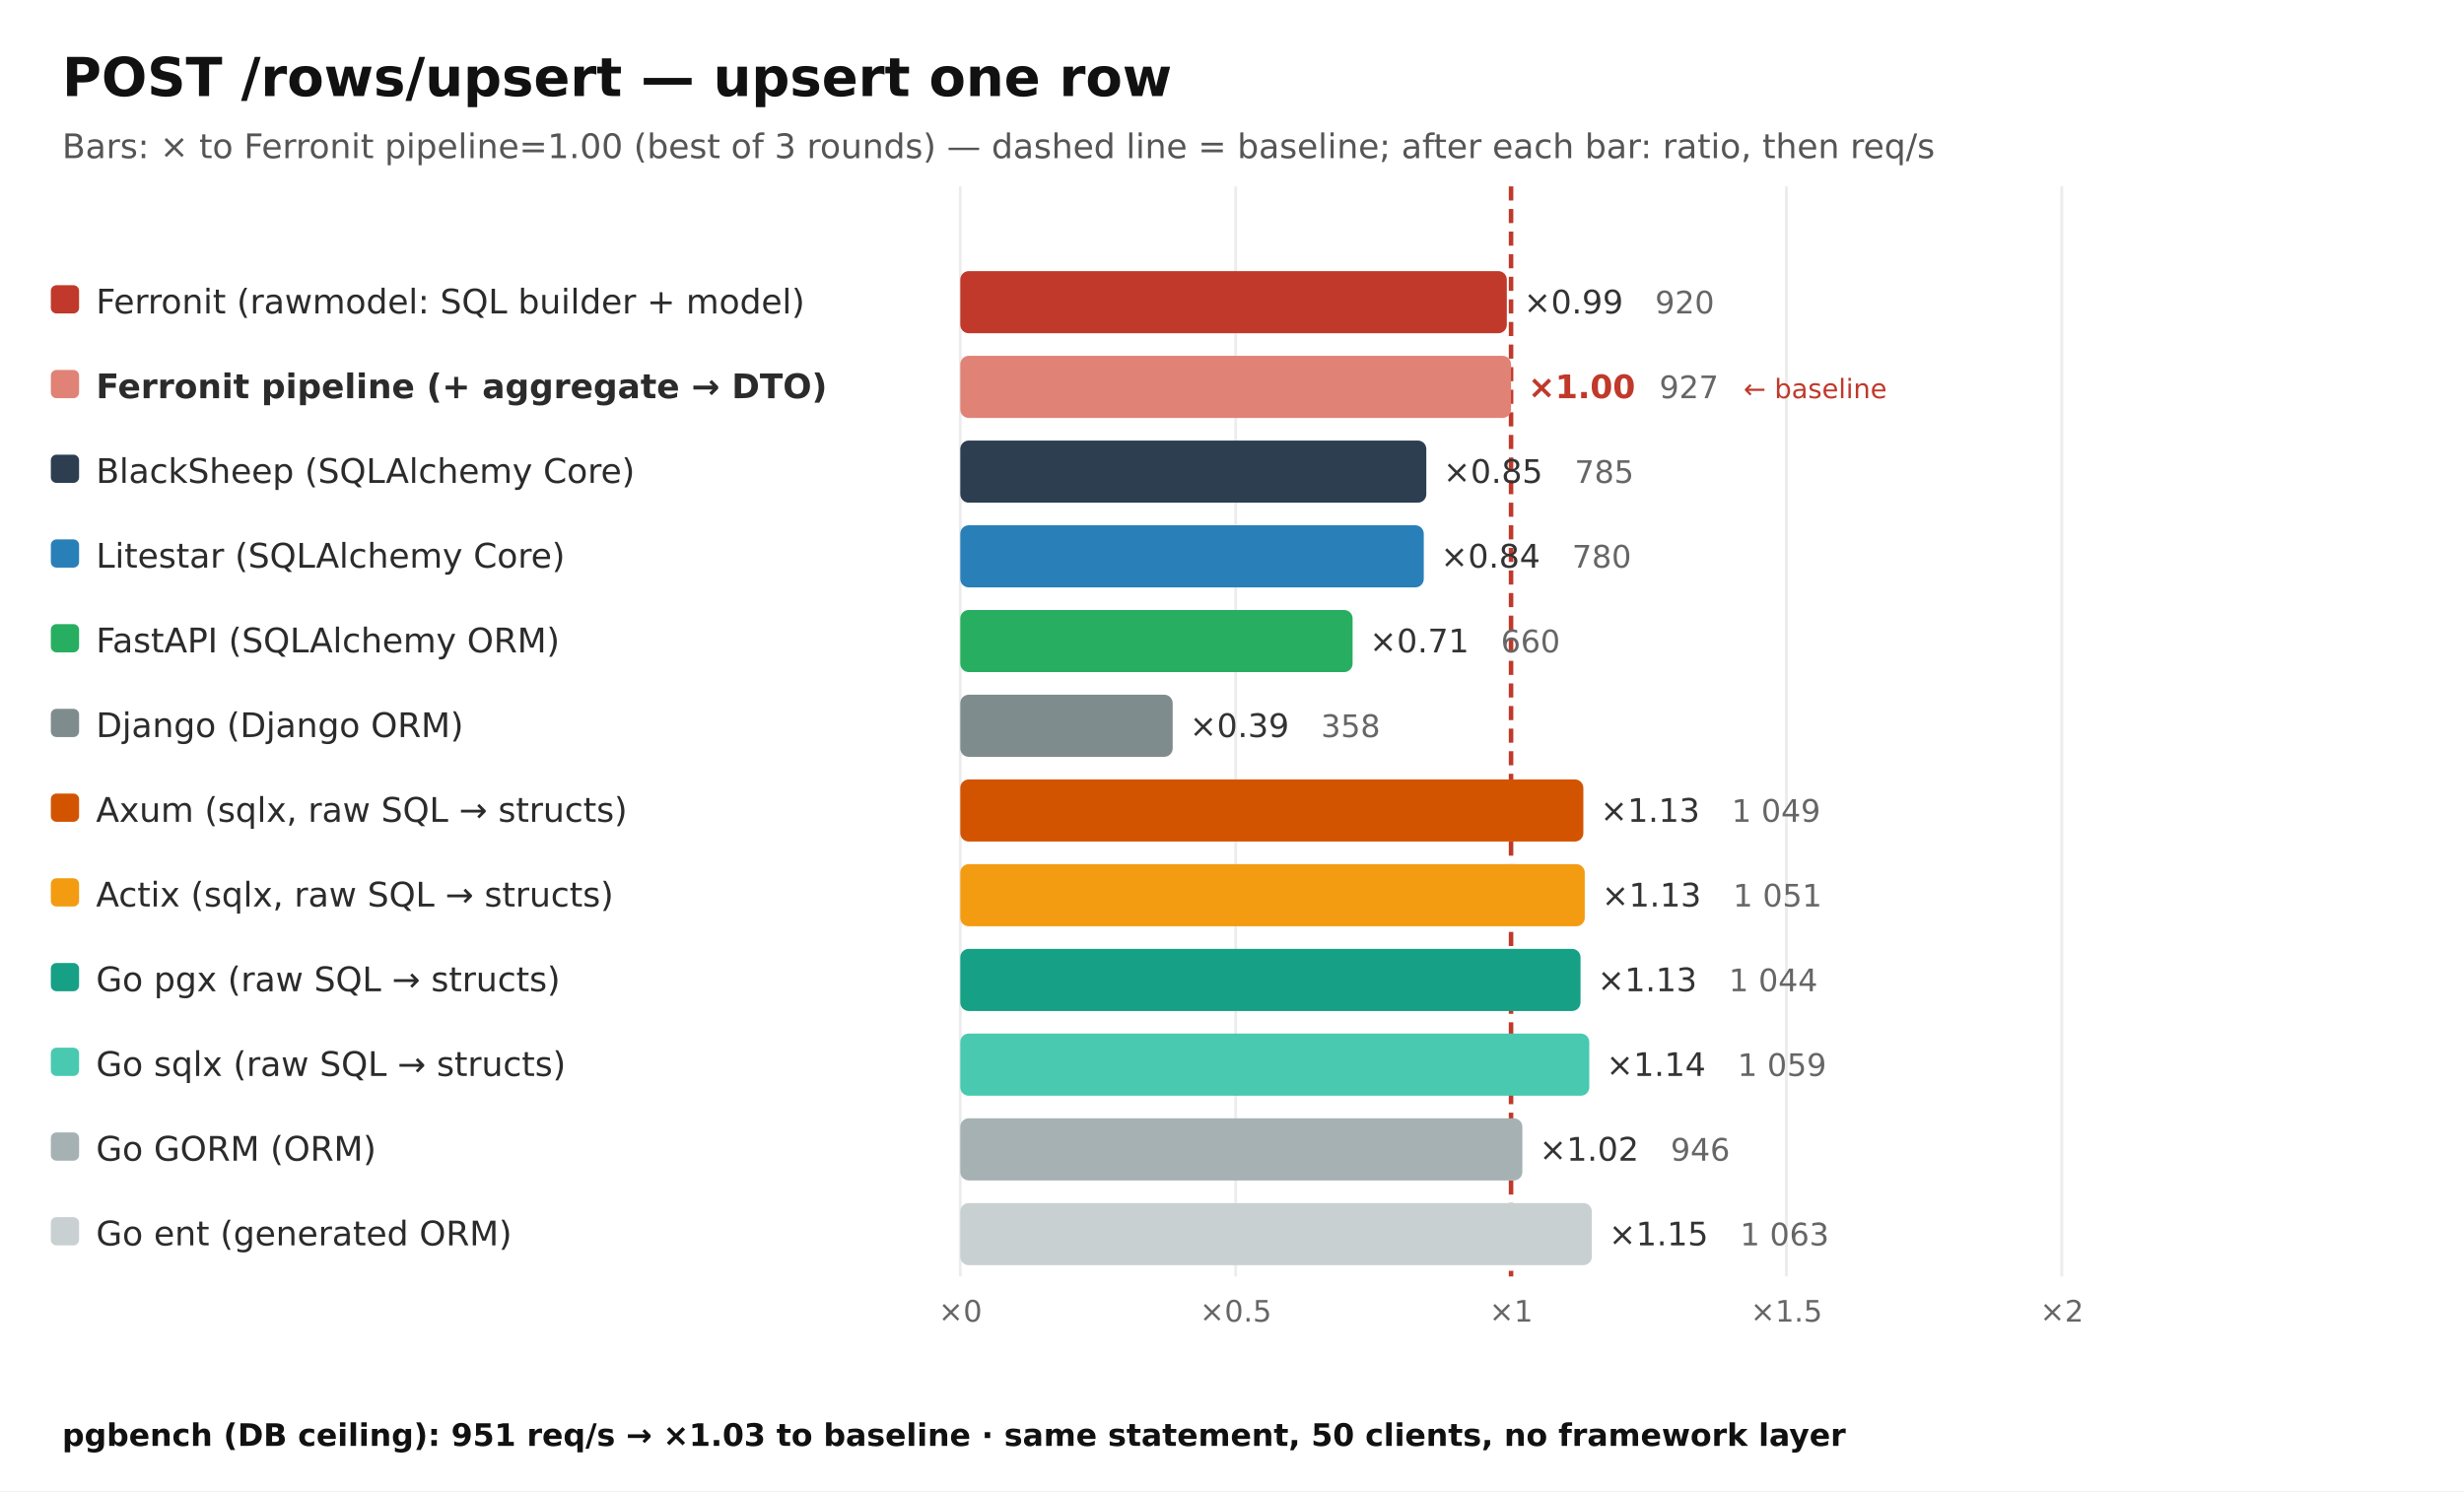
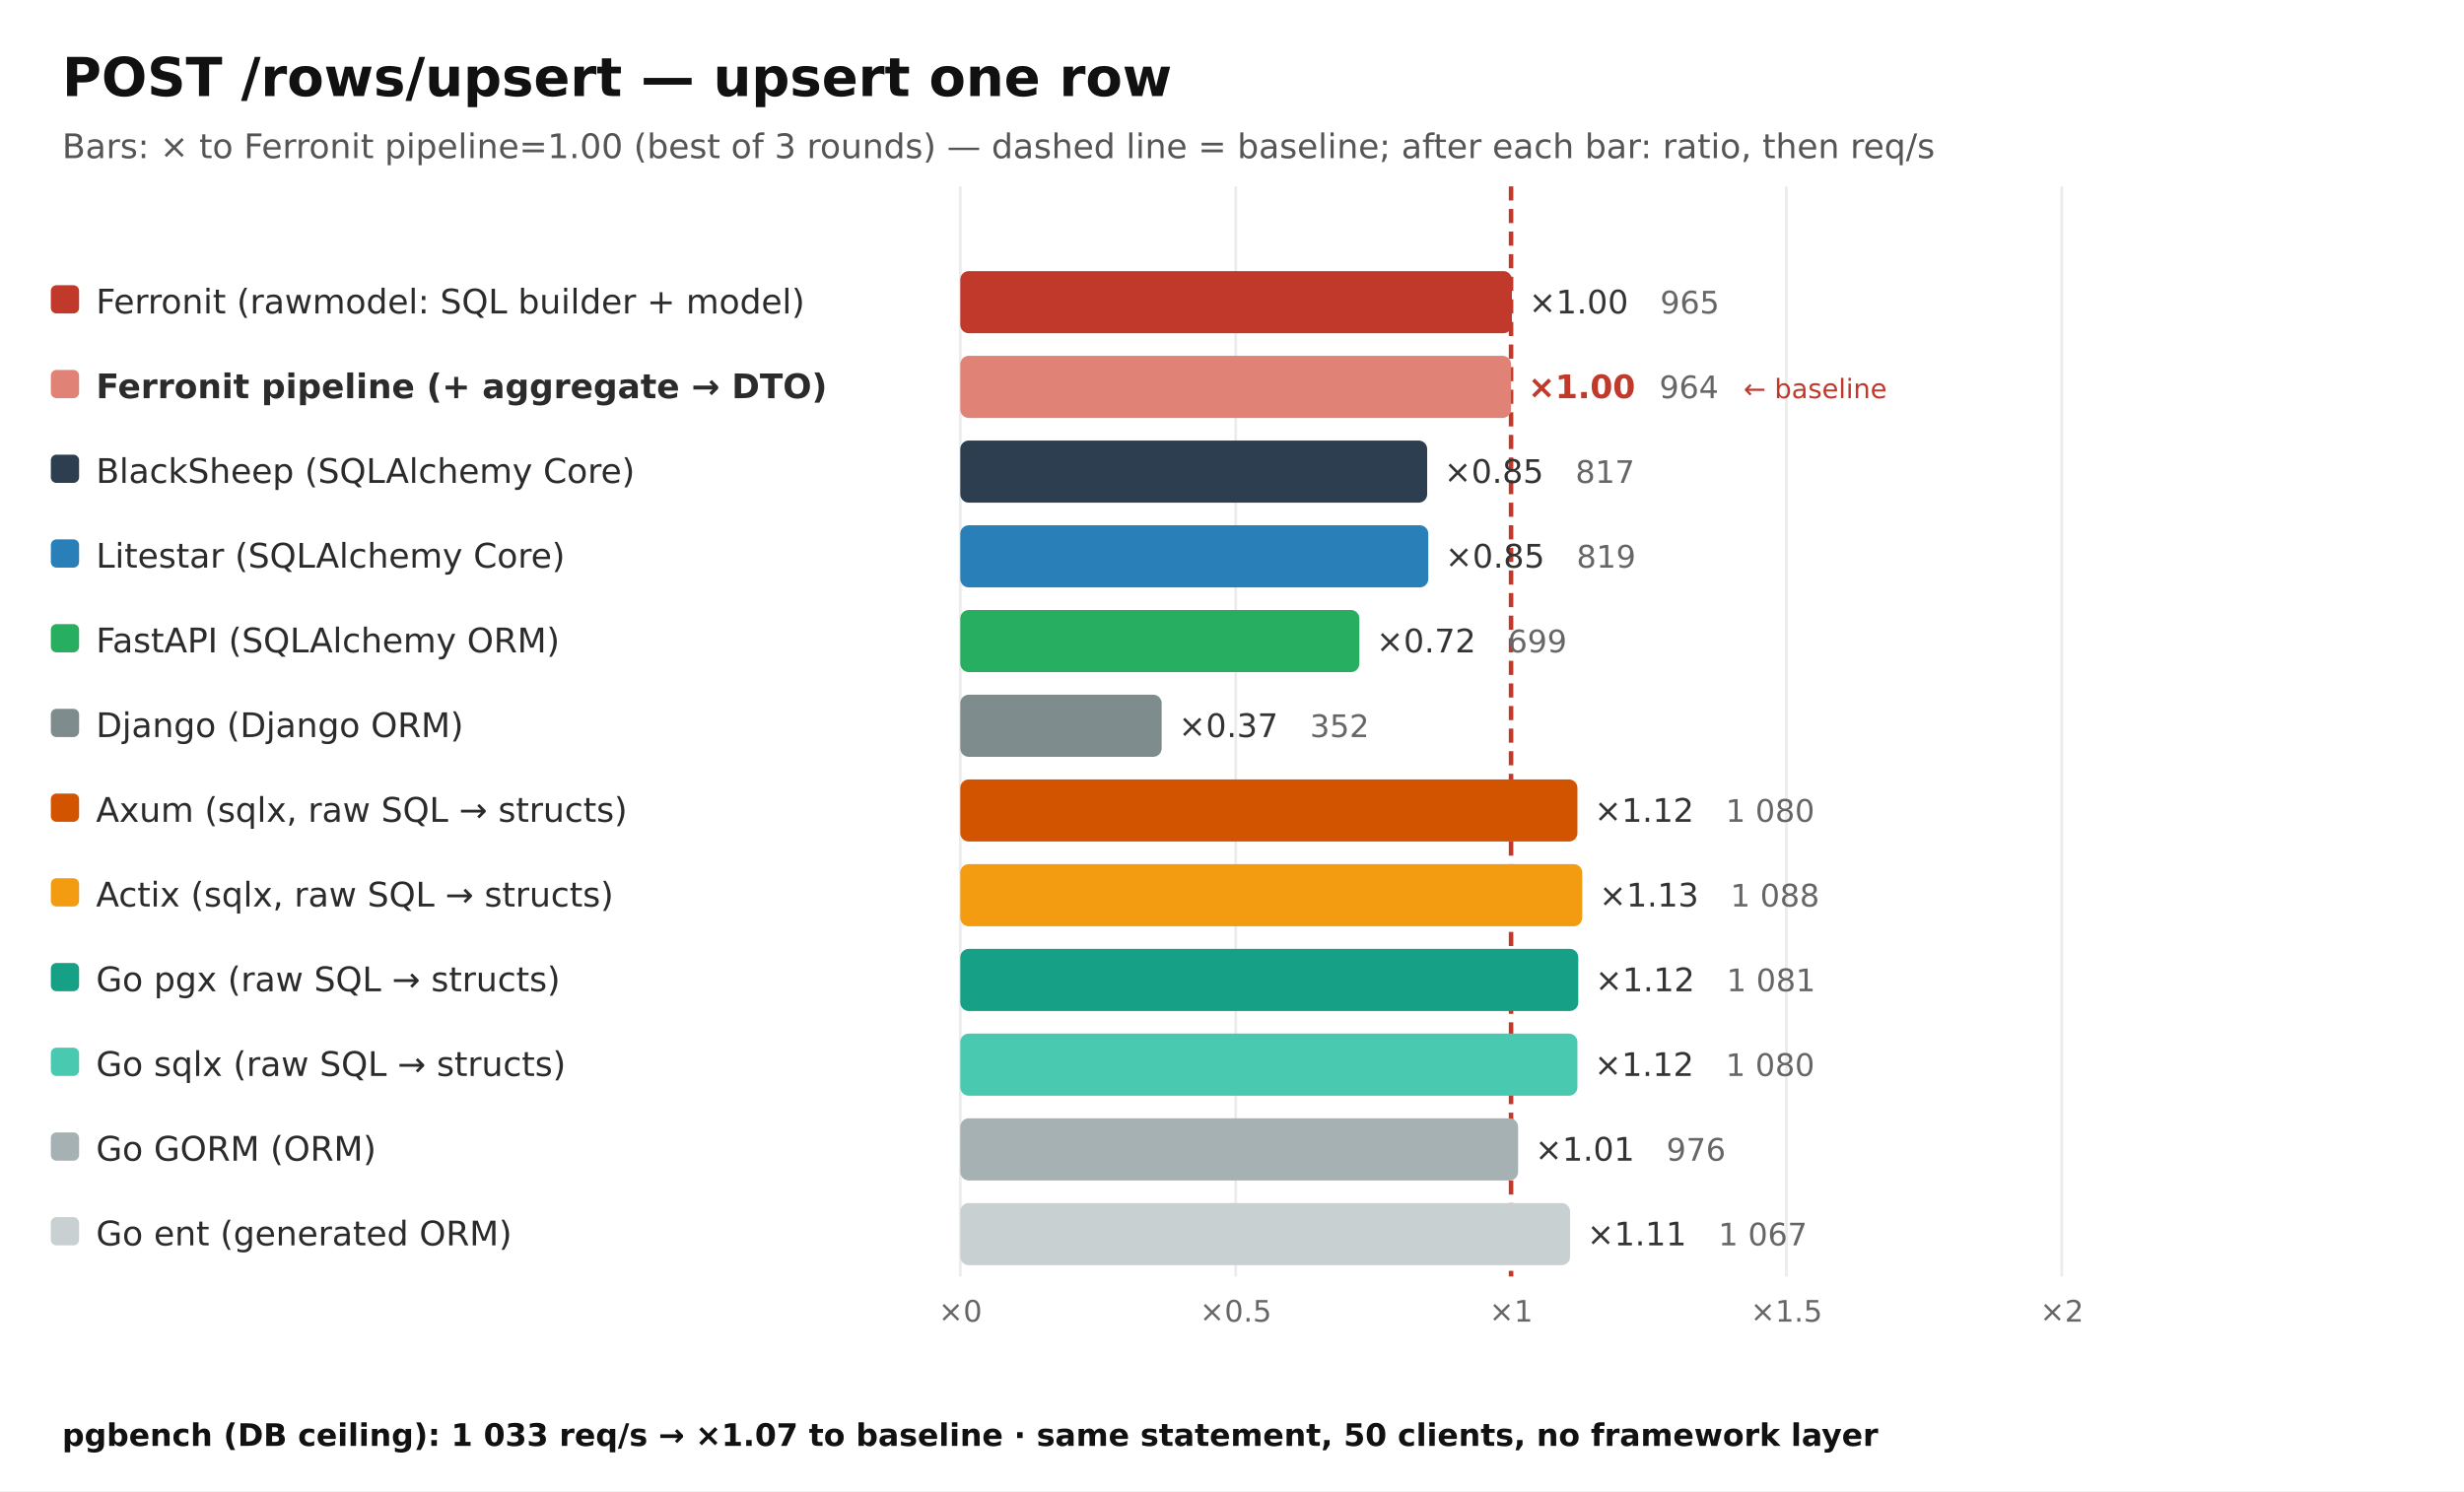
<svg xmlns="http://www.w3.org/2000/svg" width="872.4" height="528" viewBox="0 0 872.4 528" font-family="DejaVu Sans, Helvetica, Arial, sans-serif">
  <rect width="872.4" height="528" fill="#ffffff" />
  <text x="22" y="34" font-size="19" font-weight="700" fill="#111">POST /rows/upsert — upsert one row</text>
  <text x="22" y="56" font-size="12" fill="#555">Bars: × to Ferronit pipeline=1.00 (best of 3 rounds) — dashed line = baseline; after each bar: ratio, then req/s</text>
  <line x1="340.0" y1="66" x2="340.0" y2="452" stroke="#ececec" stroke-width="1" />
  <text x="340.0" y="468" font-size="10.5" fill="#666" text-anchor="middle">×0</text>
  <line x1="437.5" y1="66" x2="437.5" y2="452" stroke="#ececec" stroke-width="1" />
  <text x="437.5" y="468" font-size="10.5" fill="#666" text-anchor="middle">×0.5</text>
  <line x1="535.0" y1="66" x2="535.0" y2="452" stroke="#c0392b" stroke-width="1.6" stroke-dasharray="5 3" />
  <text x="535.0" y="468" font-size="10.5" fill="#666" text-anchor="middle">×1</text>
  <line x1="632.5" y1="66" x2="632.5" y2="452" stroke="#ececec" stroke-width="1" />
  <text x="632.5" y="468" font-size="10.5" fill="#666" text-anchor="middle">×1.5</text>
  <line x1="730.0" y1="66" x2="730.0" y2="452" stroke="#ececec" stroke-width="1" />
  <text x="730.0" y="468" font-size="10.5" fill="#666" text-anchor="middle">×2</text>
  <rect x="18" y="101" width="10" height="10" rx="2" fill="#c0392b" />
  <text x="34" y="111" font-size="12" fill="#2b2b2b">Ferronit (rawmodel: SQL builder + model)</text>
-   <rect x="340" y="96" width="193.5" height="22" rx="3" fill="#c0392b" />
-   <text x="539.5" y="111" font-size="11.5" fill="#333">×0.99</text>
-   <text x="586.0" y="111" font-size="11" fill="#666">920</text>
+   <rect x="340" y="96" width="195.3" height="22" rx="3" fill="#c0392b" />
+   <text x="541.3" y="111" font-size="11.5" fill="#333">×1.00</text>
+   <text x="587.8" y="111" font-size="11" fill="#666">965</text>
  <rect x="18" y="131" width="10" height="10" rx="2" fill="#e08276" />
  <text x="34" y="141" font-size="12" fill="#2b2b2b" font-weight="700">Ferronit pipeline (+ aggregate → DTO)</text>
  <rect x="340" y="126" width="195.0" height="22" rx="3" fill="#e08276" />
  <text x="541.0" y="141" font-size="11.5" fill="#c0392b" font-weight="700">×1.00</text>
-   <text x="587.5" y="141" font-size="11" fill="#666">927</text>
+   <text x="587.5" y="141" font-size="11" fill="#666">964</text>
  <text x="617.3" y="141" font-size="9.5" fill="#c0392b">← baseline</text>
  <rect x="18" y="161" width="10" height="10" rx="2" fill="#2c3e50" />
  <text x="34" y="171" font-size="12" fill="#2b2b2b">BlackSheep (SQLAlchemy Core)</text>
-   <rect x="340" y="156" width="165.0" height="22" rx="3" fill="#2c3e50" />
-   <text x="511.0" y="171" font-size="11.5" fill="#333">×0.85</text>
-   <text x="557.5" y="171" font-size="11" fill="#666">785</text>
+   <rect x="340" y="156" width="165.3" height="22" rx="3" fill="#2c3e50" />
+   <text x="511.3" y="171" font-size="11.5" fill="#333">×0.85</text>
+   <text x="557.8" y="171" font-size="11" fill="#666">817</text>
  <rect x="18" y="191" width="10" height="10" rx="2" fill="#2980b9" />
  <text x="34" y="201" font-size="12" fill="#2b2b2b">Litestar (SQLAlchemy Core)</text>
-   <rect x="340" y="186" width="164.1" height="22" rx="3" fill="#2980b9" />
-   <text x="510.1" y="201" font-size="11.5" fill="#333">×0.84</text>
-   <text x="556.6" y="201" font-size="11" fill="#666">780</text>
+   <rect x="340" y="186" width="165.7" height="22" rx="3" fill="#2980b9" />
+   <text x="511.7" y="201" font-size="11.5" fill="#333">×0.85</text>
+   <text x="558.2" y="201" font-size="11" fill="#666">819</text>
  <rect x="18" y="221" width="10" height="10" rx="2" fill="#27ae60" />
  <text x="34" y="231" font-size="12" fill="#2b2b2b">FastAPI (SQLAlchemy ORM)</text>
-   <rect x="340" y="216" width="138.9" height="22" rx="3" fill="#27ae60" />
-   <text x="484.9" y="231" font-size="11.5" fill="#333">×0.71</text>
-   <text x="531.4" y="231" font-size="11" fill="#666">660</text>
+   <rect x="340" y="216" width="141.3" height="22" rx="3" fill="#27ae60" />
+   <text x="487.3" y="231" font-size="11.5" fill="#333">×0.72</text>
+   <text x="533.8" y="231" font-size="11" fill="#666">699</text>
  <rect x="18" y="251" width="10" height="10" rx="2" fill="#7f8c8d" />
  <text x="34" y="261" font-size="12" fill="#2b2b2b">Django (Django ORM)</text>
-   <rect x="340" y="246" width="75.2" height="22" rx="3" fill="#7f8c8d" />
-   <text x="421.2" y="261" font-size="11.5" fill="#333">×0.39</text>
-   <text x="467.7" y="261" font-size="11" fill="#666">358</text>
+   <rect x="340" y="246" width="71.3" height="22" rx="3" fill="#7f8c8d" />
+   <text x="417.3" y="261" font-size="11.5" fill="#333">×0.37</text>
+   <text x="463.8" y="261" font-size="11" fill="#666">352</text>
  <rect x="18" y="281" width="10" height="10" rx="2" fill="#d35400" />
  <text x="34" y="291" font-size="12" fill="#2b2b2b">Axum (sqlx, raw SQL → structs)</text>
-   <rect x="340" y="276" width="220.6" height="22" rx="3" fill="#d35400" />
-   <text x="566.6" y="291" font-size="11.5" fill="#333">×1.13</text>
-   <text x="613.1" y="291" font-size="11" fill="#666">1 049</text>
+   <rect x="340" y="276" width="218.5" height="22" rx="3" fill="#d35400" />
+   <text x="564.5" y="291" font-size="11.5" fill="#333">×1.12</text>
+   <text x="611.0" y="291" font-size="11" fill="#666">1 080</text>
  <rect x="18" y="311" width="10" height="10" rx="2" fill="#f39c12" />
  <text x="34" y="321" font-size="12" fill="#2b2b2b">Actix (sqlx, raw SQL → structs)</text>
-   <rect x="340" y="306" width="221.1" height="22" rx="3" fill="#f39c12" />
-   <text x="567.1" y="321" font-size="11.5" fill="#333">×1.13</text>
-   <text x="613.6" y="321" font-size="11" fill="#666">1 051</text>
+   <rect x="340" y="306" width="220.2" height="22" rx="3" fill="#f39c12" />
+   <text x="566.2" y="321" font-size="11.5" fill="#333">×1.13</text>
+   <text x="612.7" y="321" font-size="11" fill="#666">1 088</text>
  <rect x="18" y="341" width="10" height="10" rx="2" fill="#16a085" />
  <text x="34" y="351" font-size="12" fill="#2b2b2b">Go pgx (raw SQL → structs)</text>
-   <rect x="340" y="336" width="219.6" height="22" rx="3" fill="#16a085" />
-   <text x="565.6" y="351" font-size="11.5" fill="#333">×1.13</text>
-   <text x="612.1" y="351" font-size="11" fill="#666">1 044</text>
+   <rect x="340" y="336" width="218.8" height="22" rx="3" fill="#16a085" />
+   <text x="564.8" y="351" font-size="11.5" fill="#333">×1.12</text>
+   <text x="611.3" y="351" font-size="11" fill="#666">1 081</text>
  <rect x="18" y="371" width="10" height="10" rx="2" fill="#48c9b0" />
  <text x="34" y="381" font-size="12" fill="#2b2b2b">Go sqlx (raw SQL → structs)</text>
-   <rect x="340" y="366" width="222.7" height="22" rx="3" fill="#48c9b0" />
-   <text x="568.7" y="381" font-size="11.5" fill="#333">×1.14</text>
-   <text x="615.2" y="381" font-size="11" fill="#666">1 059</text>
+   <rect x="340" y="366" width="218.5" height="22" rx="3" fill="#48c9b0" />
+   <text x="564.5" y="381" font-size="11.5" fill="#333">×1.12</text>
+   <text x="611.0" y="381" font-size="11" fill="#666">1 080</text>
  <rect x="18" y="401" width="10" height="10" rx="2" fill="#a6b1b3" />
  <text x="34" y="411" font-size="12" fill="#2b2b2b">Go GORM (ORM)</text>
-   <rect x="340" y="396" width="199.0" height="22" rx="3" fill="#a6b1b3" />
-   <text x="545.0" y="411" font-size="11.5" fill="#333">×1.02</text>
-   <text x="591.5" y="411" font-size="11" fill="#666">946</text>
+   <rect x="340" y="396" width="197.5" height="22" rx="3" fill="#a6b1b3" />
+   <text x="543.5" y="411" font-size="11.5" fill="#333">×1.01</text>
+   <text x="590.0" y="411" font-size="11" fill="#666">976</text>
  <rect x="18" y="431" width="10" height="10" rx="2" fill="#c8d0d2" />
  <text x="34" y="441" font-size="12" fill="#2b2b2b">Go ent (generated ORM)</text>
-   <rect x="340" y="426" width="223.6" height="22" rx="3" fill="#c8d0d2" />
-   <text x="569.6" y="441" font-size="11.5" fill="#333">×1.15</text>
-   <text x="616.1" y="441" font-size="11" fill="#666">1 063</text>
-   <text x="22" y="512" font-size="11" fill="#111" font-weight="600">pgbench (DB ceiling): 951 req/s → ×1.03 to baseline · same statement, 50 clients, no framework layer</text>
+   <rect x="340" y="426" width="215.9" height="22" rx="3" fill="#c8d0d2" />
+   <text x="561.9" y="441" font-size="11.5" fill="#333">×1.11</text>
+   <text x="608.4" y="441" font-size="11" fill="#666">1 067</text>
+   <text x="22" y="512" font-size="11" fill="#111" font-weight="600">pgbench (DB ceiling): 1 033 req/s → ×1.07 to baseline · same statement, 50 clients, no framework layer</text>
</svg>
